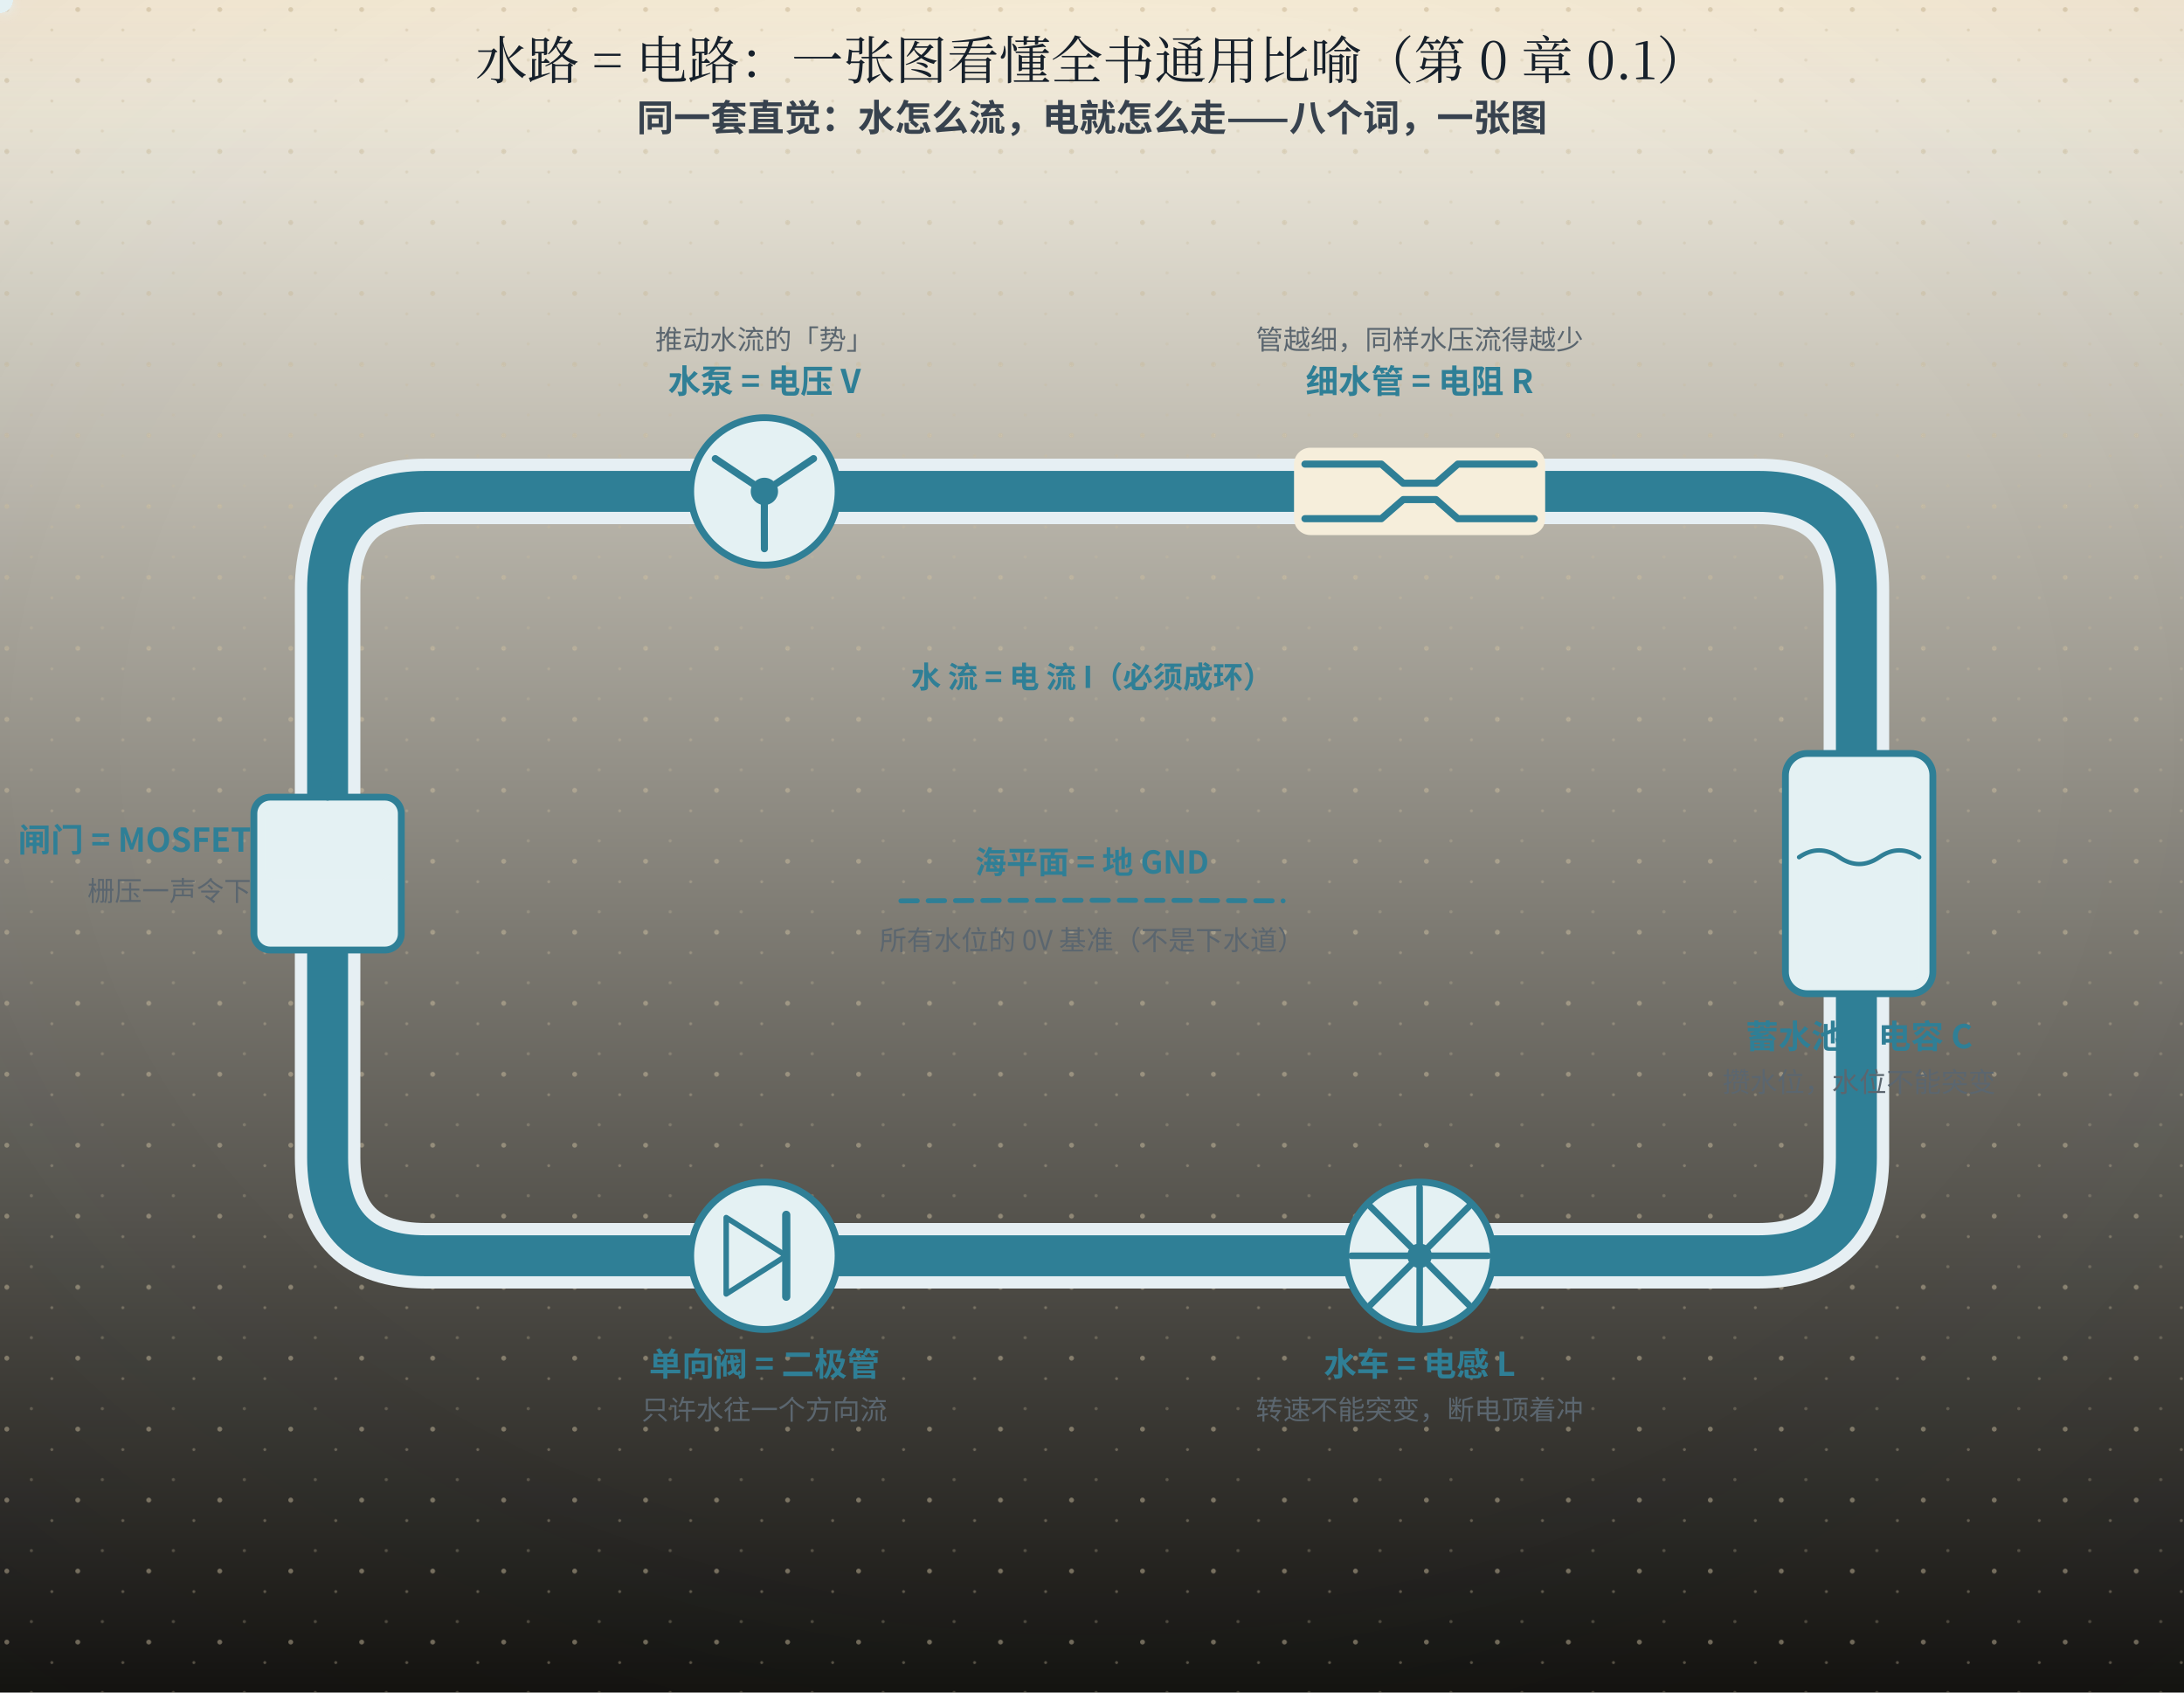
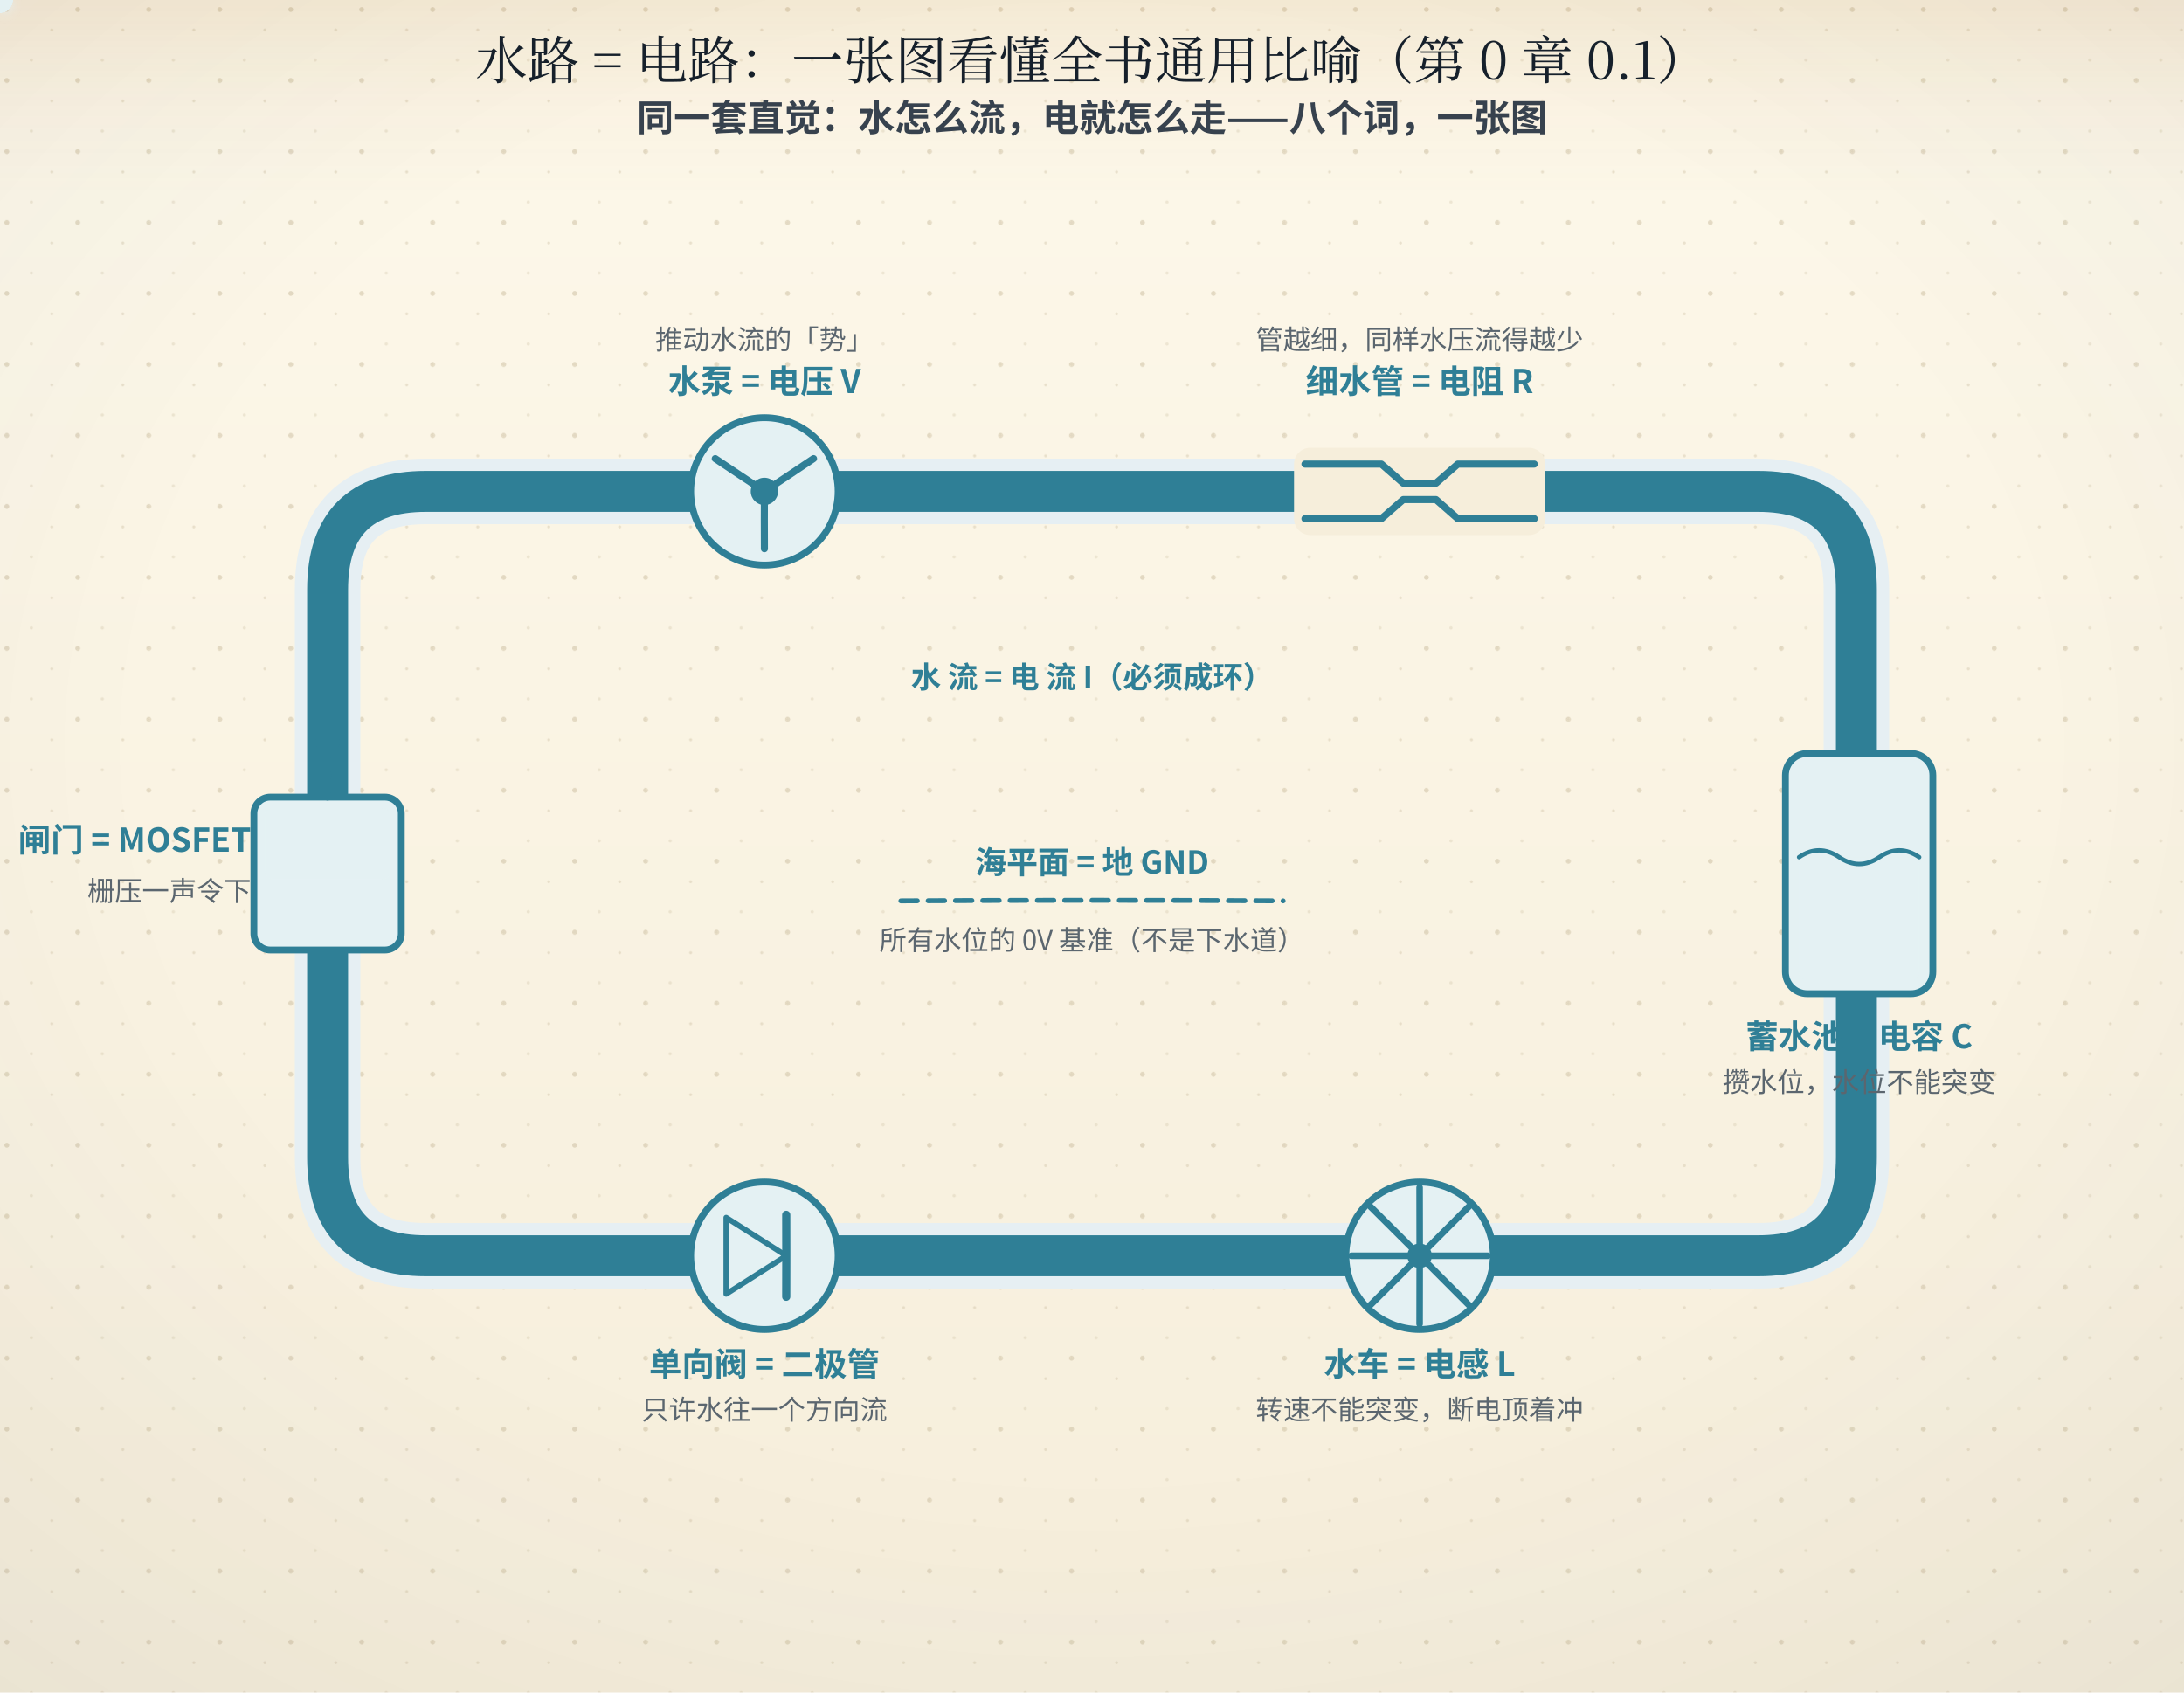
<svg xmlns="http://www.w3.org/2000/svg" width="800" height="620" viewBox="0 0 800 620" role="img" aria-labelledby="ttl">
  <defs>
    <linearGradient id="bgL" x1="0" y1="0" x2="0" y2="1">
      <stop offset="0" stop-color="#fdf8ea" />
-       <stop offset="1" stop-color="#141310" />
+       <stop offset="1" stop-color="#f6eedb" />
    </linearGradient>
    <linearGradient id="bgD" x1="0" y1="0" x2="0" y2="1">
      <stop offset="0" stop-color="#141310" />
      <stop offset="1" stop-color="#1d1a14" />
    </linearGradient>
    <radialGradient id="vig" cx="0.5" cy="0.44" r="0.78">
      <stop offset="0.55" stop-color="#16202b" stop-opacity="0" />
      <stop offset="1" stop-color="#16202b" stop-opacity="0.055" />
    </radialGradient>
    <linearGradient id="hdr" x1="0" y1="0" x2="0" y2="1">
      <stop offset="0" stop-color="#a4630f" stop-opacity="0.10" />
      <stop offset="0.55" stop-color="#a4630f" stop-opacity="0.028" />
      <stop offset="1" stop-color="#a4630f" stop-opacity="0" />
    </linearGradient>
    <linearGradient id="hdrD" x1="0" y1="0" x2="0" y2="1">
      <stop offset="0" stop-color="#dcab63" stop-opacity="0.13" />
      <stop offset="0.55" stop-color="#dcab63" stop-opacity="0.04" />
      <stop offset="1" stop-color="#dcab63" stop-opacity="0" />
    </linearGradient>
    <pattern id="dots" width="26" height="26" patternUnits="userSpaceOnUse">
      <circle cx="2.5" cy="3.5" r="0.9" fill="#c9bb9d" />
      <circle cx="19" cy="11" r="0.55" fill="#c9bb9d" opacity="0.7" />
      <circle cx="11.5" cy="22" r="0.6" fill="#c9bb9d" opacity="0.55" />
    </pattern>
    <filter id="soft" x="-40%" y="-40%" width="180%" height="180%">
      <feDropShadow dx="0" dy="1.4" stdDeviation="2" flood-color="#16202b" flood-opacity="0.13" />
    </filter>
    <filter id="pglow" x="-70%" y="-70%" width="240%" height="240%">
      <feGaussianBlur stdDeviation="1.7" result="b" />
      <feMerge>
        <feMergeNode in="b" />
        <feMergeNode in="SourceGraphic" />
      </feMerge>
    </filter>
  </defs>
  <rect class="page-bg" width="800" height="620" fill="url(#bgL)" />
  <rect class="page-grain" width="800" height="620" fill="url(#dots)" />
  <rect class="page-vig" width="800" height="620" fill="url(#vig)" />
  <rect class="page-hdr" width="800" height="72" fill="url(#hdr)" />
  <style>
text{font-family:"Segoe UI","Microsoft YaHei","PingFang SC","Hiragino Sans GB","Noto Sans CJK SC","Source Han Sans SC","Noto Sans SC",sans-serif;}
line,path,polyline,polygon{stroke-linecap:round;stroke-linejoin:round}
.page-bg{fill:url(#bgL)}
.page-grain{opacity:.5}
.page-vig{opacity:1}
.page-hdr{fill:url(#hdr)}
@media (prefers-color-scheme: dark){
.page-bg{fill:url(#bgD)}
.page-grain{opacity:.34}
.page-vig{opacity:.5}
.page-hdr{fill:url(#hdrD)}
[fill="#fdf8ea"]{fill:#141310}
[stroke="#fdf8ea"]{stroke:#141310}
[fill="#f6eedb"]{fill:#1d1a14}
[stroke="#f6eedb"]{stroke:#1d1a14}
[fill="#e0d3b8"]{fill:#3b3529}
[stroke="#e0d3b8"]{stroke:#3b3529}
[fill="#c9bb9d"]{fill:#4a4436}
[stroke="#c9bb9d"]{stroke:#4a4436}
[fill="#16202b"]{fill:#ece4d3}
[stroke="#16202b"]{stroke:#ece4d3}
[fill="#37424e"]{fill:#cfc6b4}
[stroke="#37424e"]{stroke:#cfc6b4}
[fill="#5b666f"]{fill:#a79e8b}
[stroke="#5b666f"]{stroke:#a79e8b}
[fill="#8b8272"]{fill:#857c6c}
[stroke="#8b8272"]{stroke:#857c6c}
text[fill="#fdf8ea"]{fill:#f9f3e3}
[fill="#e6eff3"]{fill:#17262e}
[fill="#e4f1f3"]{fill:#15262a}
[fill="#e8efe6"]{fill:#182418}
[fill="#f6e7e1"]{fill:#281a16}
[fill="#f7eedb"]{fill:#292114}
[fill="#efe8ee"]{fill:#241c22}
text[fill="#1f5d7a"]{fill:#7fb7cf}
:is(rect,circle,path,line,polygon,polyline,ellipse,g)[fill="#1f5d7a"]{fill:#2b4d5f}
[stroke="#1f5d7a"]{stroke:#6fa3b9}
text[fill="#2f7f96"]{fill:#8ac9d8}
:is(rect,circle,path,line,polygon,polyline,ellipse,g)[fill="#2f7f96"]{fill:#2b5660}
[stroke="#2f7f96"]{stroke:#77b2c1}
text[fill="#3d6b4a"]{fill:#98c096}
:is(rect,circle,path,line,polygon,polyline,ellipse,g)[fill="#3d6b4a"]{fill:#2f4a33}
[stroke="#3d6b4a"]{stroke:#7aa87c}
text[fill="#a8321f"]{fill:#e0907a}
:is(rect,circle,path,line,polygon,polyline,ellipse,g)[fill="#a8321f"]{fill:#55231b}
[stroke="#a8321f"]{stroke:#c07a63}
text[fill="#a4630f"]{fill:#dcab63}
:is(rect,circle,path,line,polygon,polyline,ellipse,g)[fill="#a4630f"]{fill:#553a17}
[stroke="#a4630f"]{stroke:#c08a45}
text[fill="#6b3f63"]{fill:#c4a2bf}
:is(rect,circle,path,line,polygon,polyline,ellipse,g)[fill="#6b3f63"]{fill:#452c40}
[stroke="#6b3f63"]{stroke:#a17c9b}
}
</style>
  <text x="400" y="29" text-anchor="middle" font-size="19" font-weight="bold" fill="#16202b" style="font-family:'KaiTi','STKaiti','Kaiti SC','LXGW WenKai','Noto Serif CJK SC','Source Han Serif SC','Songti SC','SimSun','Noto Serif SC',serif;font-weight:400">水路 = 电路：一张图看懂全书通用比喻（第 0 章 0.1）</text>
  <text x="400" y="48" text-anchor="middle" font-size="13.5" font-weight="bold" fill="#37424e">同一套直觉：水怎么流，电就怎么走——八个词，一张图</text>
  <path d="M156,180 H644 Q680,180 680,216 V424 Q680,460 644,460 H156 Q120,460 120,424 V216 Q120,180 156,180 Z" fill="none" stroke="#e6eff3" stroke-width="24" stroke-linejoin="round" />
  <path d="M156,180 H644 Q680,180 680,216 V424 Q680,460 644,460 H156 Q120,460 120,424 V216 Q120,180 156,180 Z" fill="none" stroke="#2f7f96" stroke-width="15" stroke-linejoin="round" />
  <g filter="url(#pglow)">
    <circle r="4.6" fill="#e4f1f3">
-       <animateMotion dur="12s" begin="-0.50s" repeatCount="indefinite" path="M156,180 H644 Q680,180 680,216 V424 Q680,460 644,460 H156 Q120,460 120,424 V216 Q120,180 156,180 Z" />
+       <animateMotion dur="12s" begin="-0.50s" repeatCount="indefinite" path="M156,180 H644 Q680,180 680,216 V424 Q680,460 644,460 H156 Q120,460 120,424 V216 Q120,180 156,180 Z" keyPoints="0;0.3;0.7;1" keyTimes="0;0.35;0.65;1" calcMode="linear" />
    </circle>
    <circle r="4.6" fill="#e4f1f3">
-       <animateMotion dur="12s" begin="0.83s" repeatCount="indefinite" path="M156,180 H644 Q680,180 680,216 V424 Q680,460 644,460 H156 Q120,460 120,424 V216 Q120,180 156,180 Z" />
+       <animateMotion dur="12s" begin="0.83s" repeatCount="indefinite" path="M156,180 H644 Q680,180 680,216 V424 Q680,460 644,460 H156 Q120,460 120,424 V216 Q120,180 156,180 Z" keyPoints="0;0.3;0.7;1" keyTimes="0;0.35;0.65;1" calcMode="linear" />
    </circle>
    <circle r="4.6" fill="#e4f1f3">
-       <animateMotion dur="12s" begin="2.17s" repeatCount="indefinite" path="M156,180 H644 Q680,180 680,216 V424 Q680,460 644,460 H156 Q120,460 120,424 V216 Q120,180 156,180 Z" />
+       <animateMotion dur="12s" begin="2.17s" repeatCount="indefinite" path="M156,180 H644 Q680,180 680,216 V424 Q680,460 644,460 H156 Q120,460 120,424 V216 Q120,180 156,180 Z" keyPoints="0;0.3;0.7;1" keyTimes="0;0.35;0.65;1" calcMode="linear" />
    </circle>
    <circle r="4.6" fill="#e4f1f3">
-       <animateMotion dur="12s" begin="3.50s" repeatCount="indefinite" path="M156,180 H644 Q680,180 680,216 V424 Q680,460 644,460 H156 Q120,460 120,424 V216 Q120,180 156,180 Z" />
+       <animateMotion dur="12s" begin="3.50s" repeatCount="indefinite" path="M156,180 H644 Q680,180 680,216 V424 Q680,460 644,460 H156 Q120,460 120,424 V216 Q120,180 156,180 Z" keyPoints="0;0.3;0.7;1" keyTimes="0;0.35;0.65;1" calcMode="linear" />
    </circle>
    <circle r="4.6" fill="#e4f1f3">
-       <animateMotion dur="12s" begin="4.83s" repeatCount="indefinite" path="M156,180 H644 Q680,180 680,216 V424 Q680,460 644,460 H156 Q120,460 120,424 V216 Q120,180 156,180 Z" />
+       <animateMotion dur="12s" begin="4.83s" repeatCount="indefinite" path="M156,180 H644 Q680,180 680,216 V424 Q680,460 644,460 H156 Q120,460 120,424 V216 Q120,180 156,180 Z" keyPoints="0;0.3;0.7;1" keyTimes="0;0.35;0.65;1" calcMode="linear" />
    </circle>
    <circle r="4.6" fill="#e4f1f3">
-       <animateMotion dur="12s" begin="6.17s" repeatCount="indefinite" path="M156,180 H644 Q680,180 680,216 V424 Q680,460 644,460 H156 Q120,460 120,424 V216 Q120,180 156,180 Z" />
+       <animateMotion dur="12s" begin="6.17s" repeatCount="indefinite" path="M156,180 H644 Q680,180 680,216 V424 Q680,460 644,460 H156 Q120,460 120,424 V216 Q120,180 156,180 Z" keyPoints="0;0.3;0.7;1" keyTimes="0;0.35;0.65;1" calcMode="linear" />
    </circle>
    <circle r="4.6" fill="#e4f1f3">
-       <animateMotion dur="12s" begin="7.50s" repeatCount="indefinite" path="M156,180 H644 Q680,180 680,216 V424 Q680,460 644,460 H156 Q120,460 120,424 V216 Q120,180 156,180 Z" />
+       <animateMotion dur="12s" begin="7.50s" repeatCount="indefinite" path="M156,180 H644 Q680,180 680,216 V424 Q680,460 644,460 H156 Q120,460 120,424 V216 Q120,180 156,180 Z" keyPoints="0;0.3;0.7;1" keyTimes="0;0.35;0.65;1" calcMode="linear" />
    </circle>
    <circle r="4.6" fill="#e4f1f3">
-       <animateMotion dur="12s" begin="8.83s" repeatCount="indefinite" path="M156,180 H644 Q680,180 680,216 V424 Q680,460 644,460 H156 Q120,460 120,424 V216 Q120,180 156,180 Z" />
+       <animateMotion dur="12s" begin="8.83s" repeatCount="indefinite" path="M156,180 H644 Q680,180 680,216 V424 Q680,460 644,460 H156 Q120,460 120,424 V216 Q120,180 156,180 Z" keyPoints="0;0.3;0.7;1" keyTimes="0;0.35;0.65;1" calcMode="linear" />
    </circle>
    <circle r="4.6" fill="#e4f1f3">
-       <animateMotion dur="12s" begin="10.17s" repeatCount="indefinite" path="M156,180 H644 Q680,180 680,216 V424 Q680,460 644,460 H156 Q120,460 120,424 V216 Q120,180 156,180 Z" />
+       <animateMotion dur="12s" begin="10.17s" repeatCount="indefinite" path="M156,180 H644 Q680,180 680,216 V424 Q680,460 644,460 H156 Q120,460 120,424 V216 Q120,180 156,180 Z" keyPoints="0;0.3;0.7;1" keyTimes="0;0.35;0.65;1" calcMode="linear" />
    </circle>
  </g>
  <circle cx="280" cy="180" r="27" fill="#e4f1f3" stroke="#2f7f96" stroke-width="2.5" />
  <g>
    <animateTransform attributeName="transform" type="rotate" from="0 280 180" to="360 280 180" dur="4s" repeatCount="indefinite" />
    <path d="M280 180 Q289.03 174.05 298 168" fill="none" stroke="#2f7f96" stroke-width="2.6" />
    <path d="M280 180 Q270.96 174.05 262 168" fill="none" stroke="#2f7f96" stroke-width="2.6" />
    <path d="M280 180 Q279.94 190.50 280 201" fill="none" stroke="#2f7f96" stroke-width="2.6" />
  </g>
  <circle cx="280" cy="180" r="5" fill="#2f7f96" />
  <text x="280" y="144" text-anchor="middle" font-size="12" font-weight="bold" fill="#2f7f96">水泵 = 电压 V</text>
  <text x="280" y="128" text-anchor="middle" font-size="10" fill="#5b666f">推动水流的「势」</text>
  <rect x="474" y="164" width="92" height="32" rx="6" fill="#f6eedb" />
  <path d="M478,170 H506 L514,177 H526 L534,170 H562" fill="none" stroke="#2f7f96" stroke-width="2.6" />
  <path d="M478,190 H506 L514,183 H526 L534,190 H562" fill="none" stroke="#2f7f96" stroke-width="2.6" />
  <text x="520" y="144" text-anchor="middle" font-size="12" font-weight="bold" fill="#2f7f96">细水管 = 电阻 R</text>
  <text x="520" y="128" text-anchor="middle" font-size="10" fill="#5b666f">管越细，同样水压流得越少</text>
  <rect x="654" y="276" width="54" height="88" rx="8" fill="#e4f1f3" stroke="#2f7f96" stroke-width="2.5" />
  <rect x="659" y="314" width="44" height="45" rx="3" fill="#e4f1f3" opacity="0.8" />
  <path d="M659,314 q7.3,-5 14.7,0 q7.3,5 14.7,0 q7.3,-5 14.6,0" fill="none" stroke="#2f7f96" stroke-width="1.6" />
  <text x="681" y="384" text-anchor="middle" font-size="12" font-weight="bold" fill="#2f7f96">蓄水池 = 电容 C</text>
  <text x="681" y="400" text-anchor="middle" font-size="10" fill="#5b666f">攒水位，水位不能突变</text>
  <circle cx="520" cy="460" r="27" fill="#e4f1f3" stroke="#2f7f96" stroke-width="2.5" />
  <g>
    <animateTransform attributeName="transform" type="rotate" from="0 520 460" to="360 520 460" dur="5s" repeatCount="indefinite" />
    <path d="M520 435 Q520.08 460.00 520 485" fill="none" stroke="#2f7f96" stroke-width="2.4" />
    <path d="M495 460 Q520.00 459.96 545 460" fill="none" stroke="#2f7f96" stroke-width="2.4" />
    <path d="M502 442 Q520.06 459.94 538 478" fill="none" stroke="#2f7f96" stroke-width="2.4" />
    <path d="M538 442 Q520.09 460.09 502 478" fill="none" stroke="#2f7f96" stroke-width="2.4" />
  </g>
  <circle cx="520" cy="460" r="4.5" fill="#2f7f96" />
  <text x="520" y="504" text-anchor="middle" font-size="12" font-weight="bold" fill="#2f7f96">水车 = 电感 L</text>
  <text x="520" y="520" text-anchor="middle" font-size="10" fill="#5b666f">转速不能突变，断电顶着冲</text>
  <circle cx="280" cy="460" r="27" fill="#e4f1f3" stroke="#2f7f96" stroke-width="2.5" />
  <polygon points="266,446 266,474 288,460" fill="#e4f1f3" stroke="#2f7f96" stroke-width="2" />
  <path d="M288 445 Q288.05 460.00 288 475" fill="none" stroke="#2f7f96" stroke-width="3" />
  <text x="280" y="504" text-anchor="middle" font-size="12" font-weight="bold" fill="#2f7f96">单向阀 = 二极管</text>
  <text x="280" y="520" text-anchor="middle" font-size="10" fill="#5b666f">只许水往一个方向流</text>
  <rect x="93" y="292" width="54" height="56" rx="6" fill="#e4f1f3" stroke="#2f7f96" stroke-width="2.5" />
  <rect x="97" y="296" width="46" height="26" rx="3" fill="#e4f1f3" opacity="0.8" />
  <path d="M120 292 Q120.07 284.00 120 276" fill="none" stroke="#2f7f96" stroke-width="2.5" />
  <circle cx="120" cy="271" r="4.5" fill="#2f7f96" />
  <text x="92" y="312" text-anchor="end" font-size="12" font-weight="bold" fill="#2f7f96">闸门 = MOSFET</text>
  <text x="92" y="330" text-anchor="end" font-size="10" fill="#5b666f">栅压一声令下</text>
  <text x="400" y="252" text-anchor="middle" font-size="11" font-weight="bold" fill="#2f7f96">水 流 = 电 流 I（必须成环）</text>
  <path d="M330 330 Q400.00 329.56 470 330" fill="none" stroke="#2f7f96" stroke-width="1.8" stroke-dasharray="6,4" />
  <text x="400" y="320" text-anchor="middle" font-size="11.5" font-weight="bold" fill="#2f7f96">海平面 = 地 GND</text>
  <text x="400" y="348" text-anchor="middle" font-size="10" fill="#5b666f">所有水位的 0V 基准（不是下水道）</text>
  <g>
    <animateTransform attributeName="transform" type="translate" values="0 6.0;0 6.0;0 0.0;0 0.0" keyTimes="0;0.8;0.86;1" dur="12s" repeatCount="indefinite" />
    <rect x="93.6" y="560.3" width="612.8" height="21.6" rx="10.8" fill="#2f7f96" fill-opacity="0.09" stroke="#2f7f96" stroke-opacity="0.38" stroke-width="1.3" filter="url(#soft)" opacity="0">
      <animate attributeName="opacity" values="0;0;1;1" keyTimes="0;0.8;0.86;1" dur="12s" repeatCount="indefinite" />
    </rect>
    <text x="400" y="572" text-anchor="middle" font-size="13" font-weight="bold" fill="#2f7f96" opacity="0">同一套直觉：水泵推水位 · 细管卡流量 · 水池攒水位 · 水车扛惯性 · 单向阀防倒流 · 闸门听指挥<animate attributeName="opacity" values="0;0;1;1" keyTimes="0;0.8;0.86;1" dur="12s" repeatCount="indefinite" />
    </text>
  </g>
</svg>
